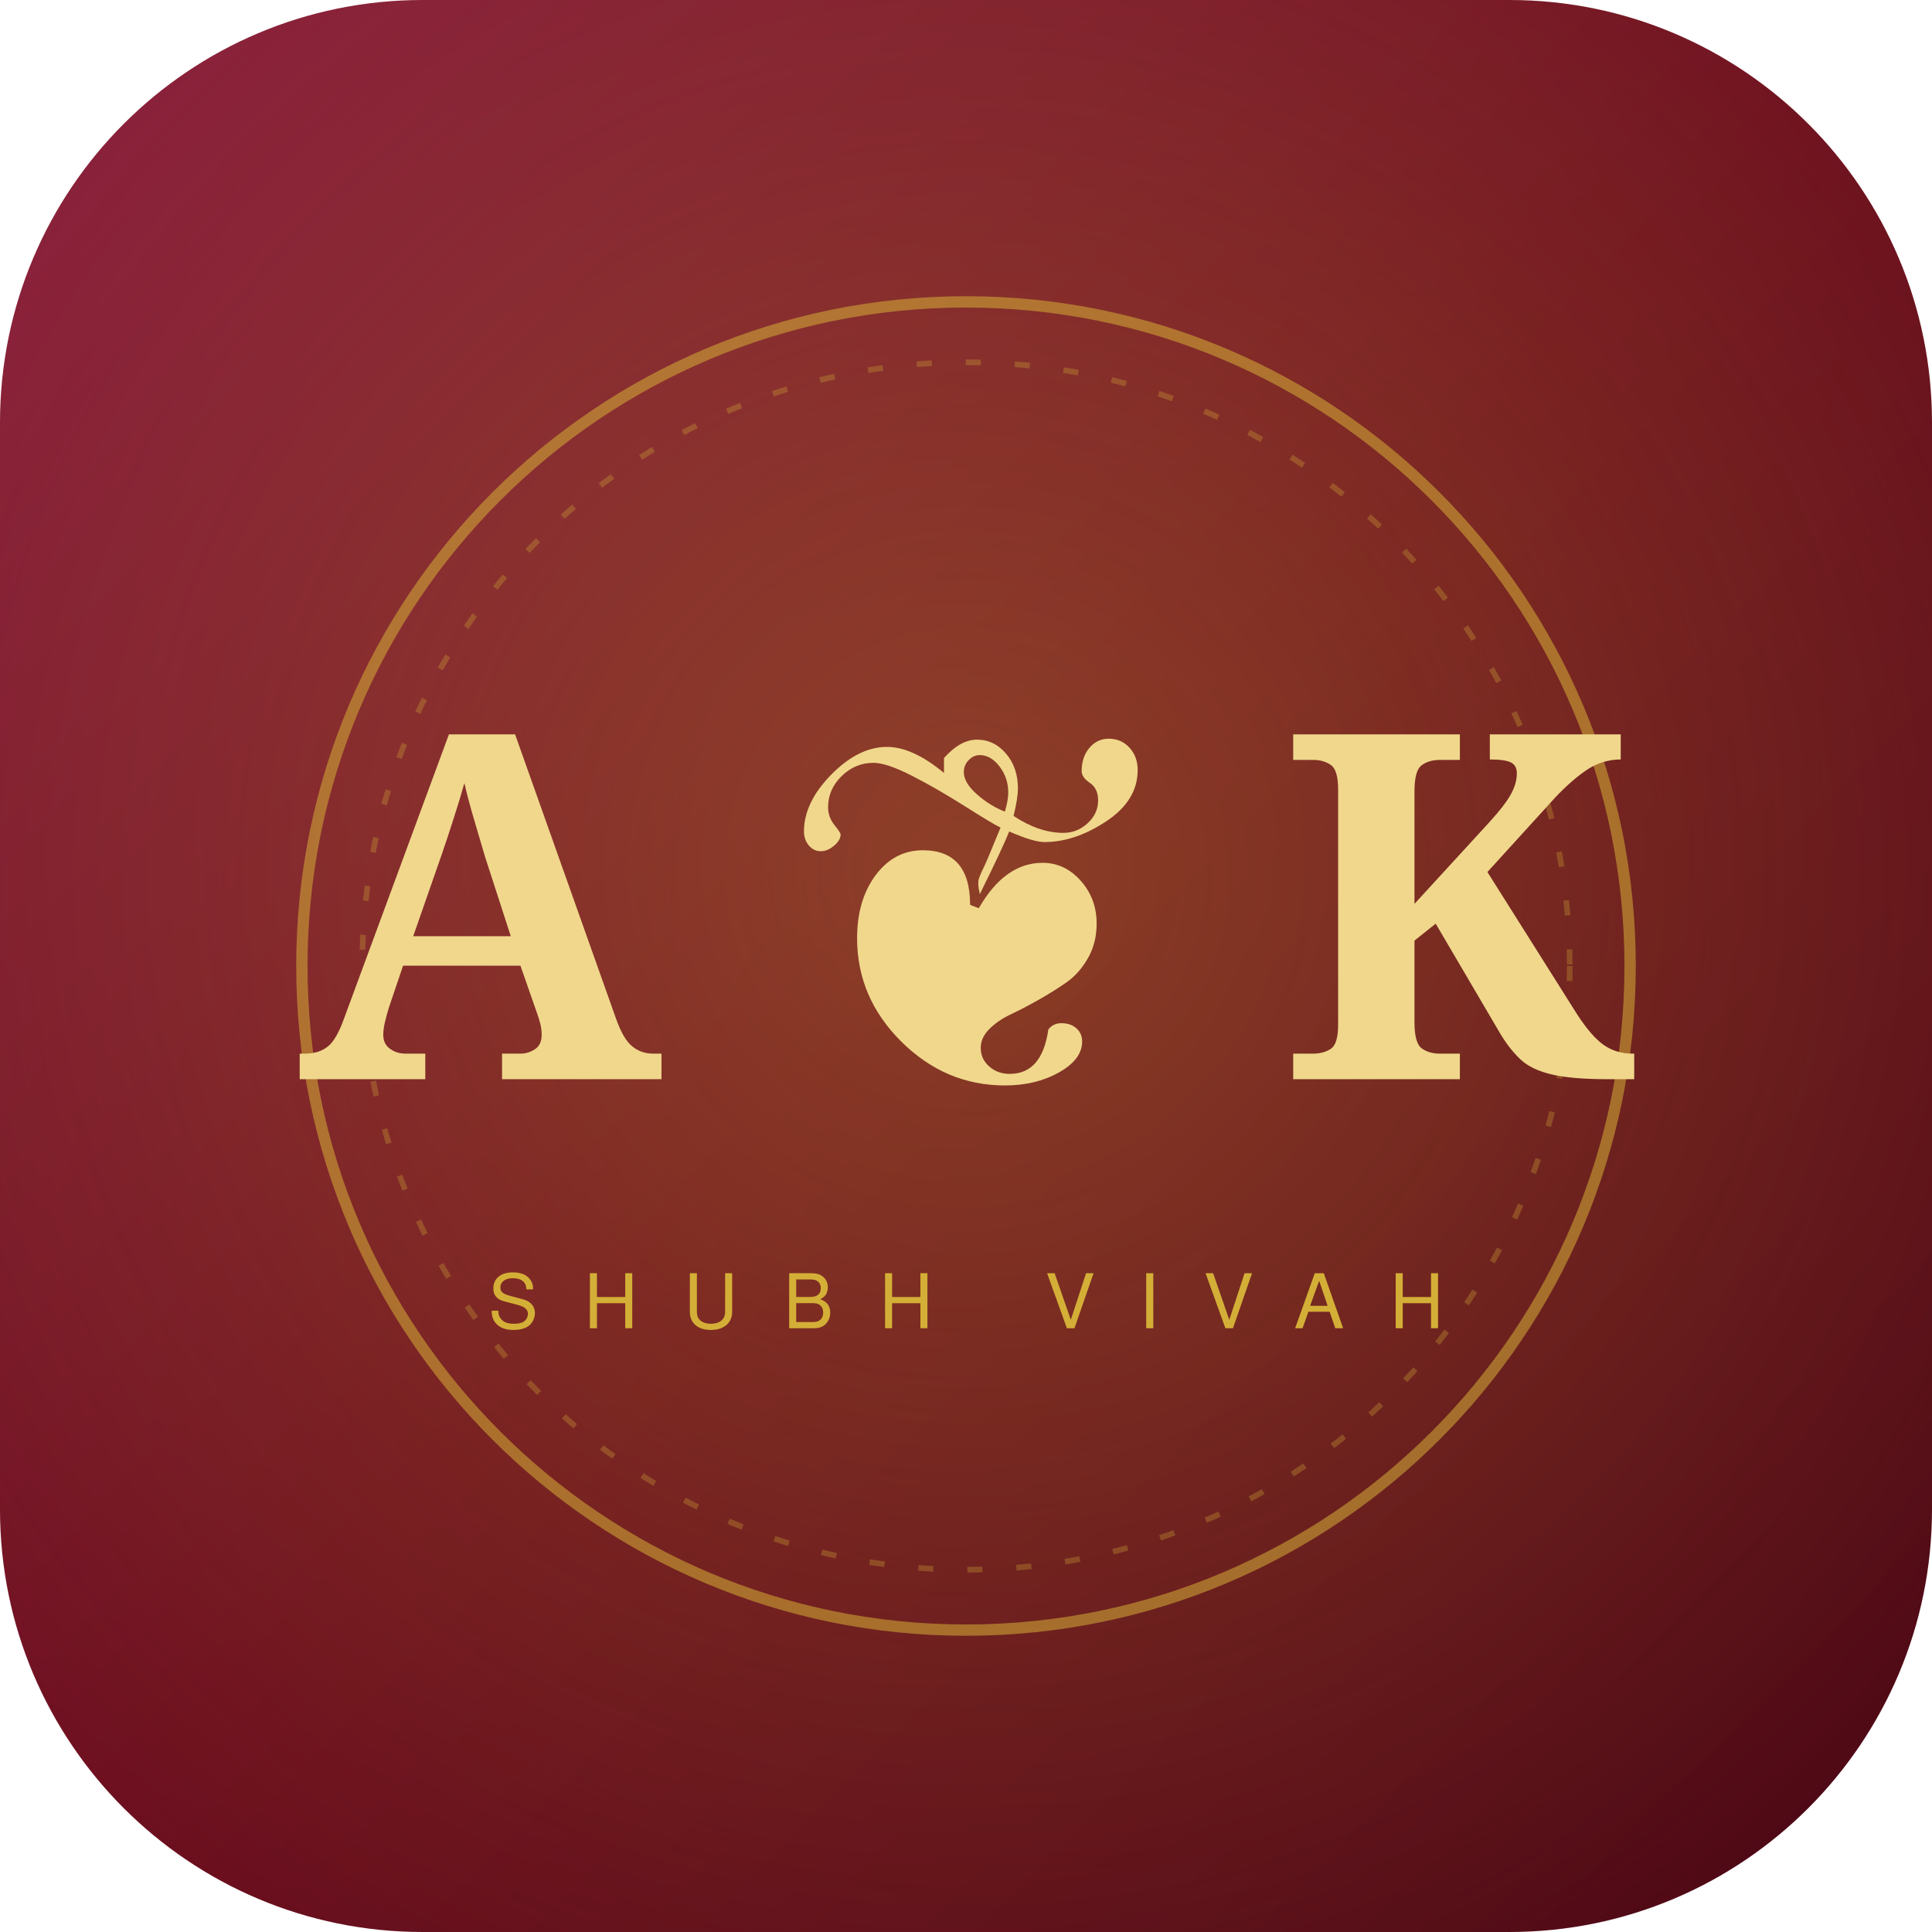
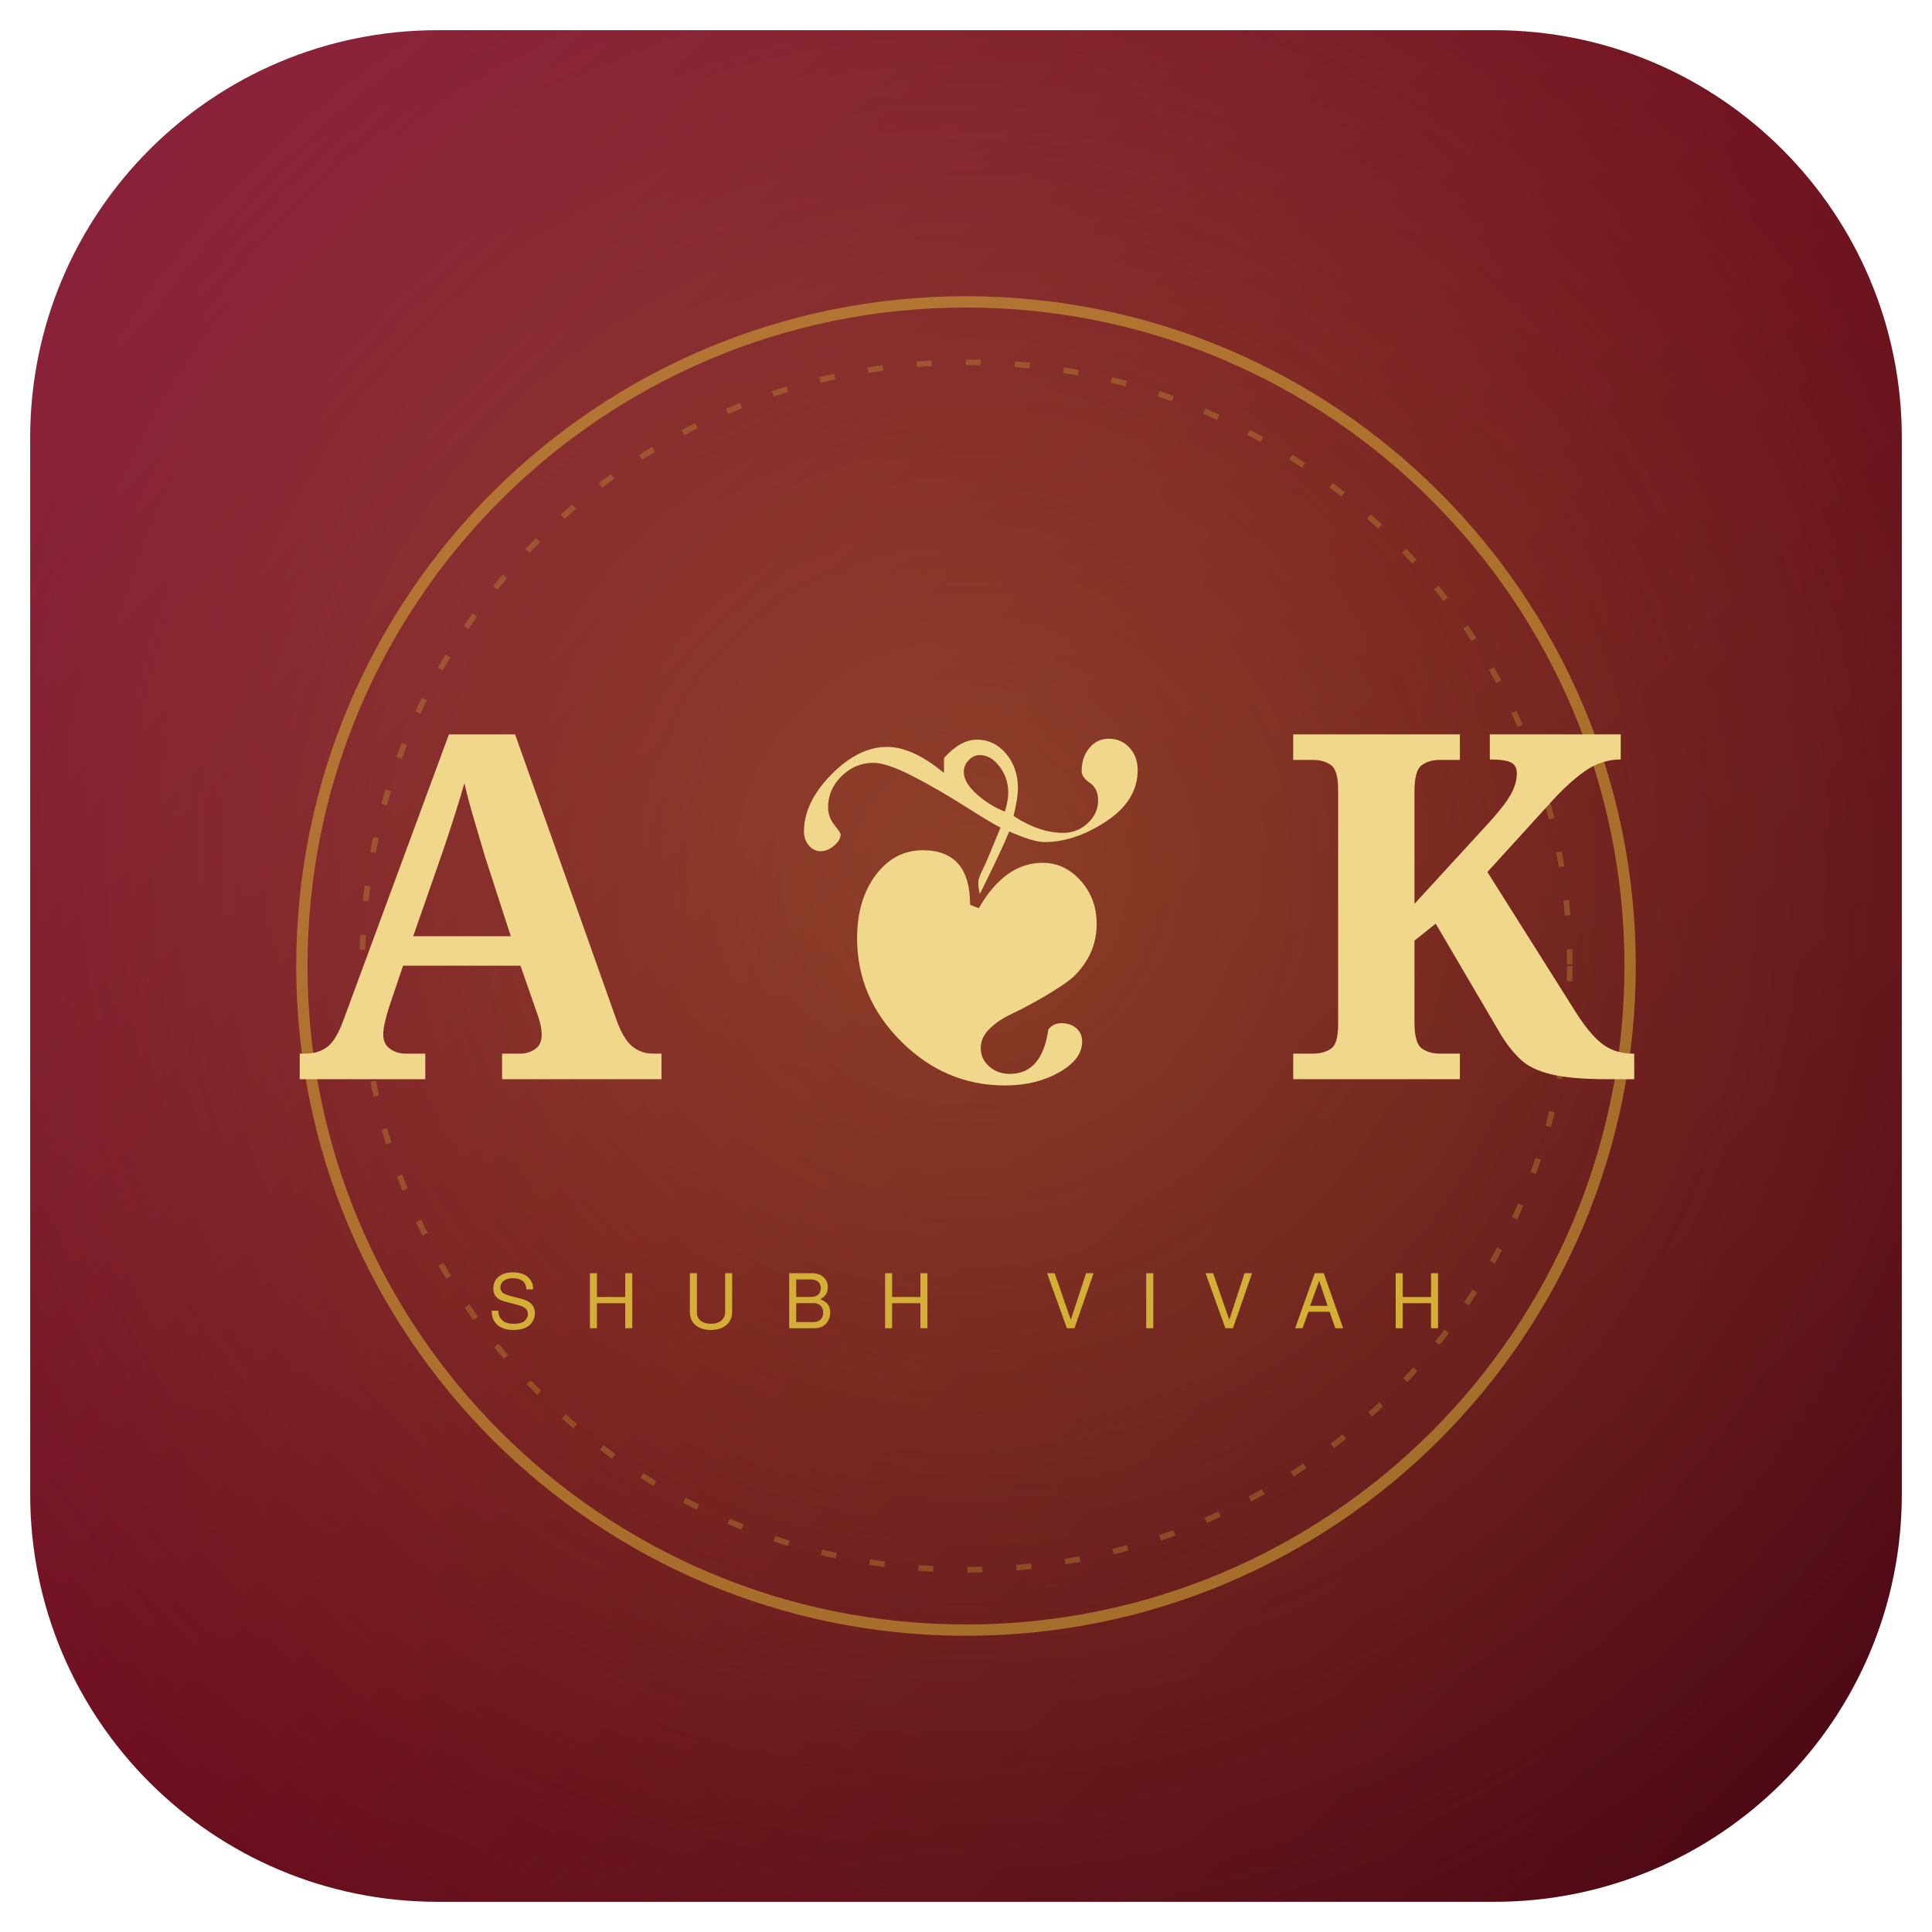
<svg xmlns="http://www.w3.org/2000/svg" width="512" height="512" viewBox="0 0 512 512">
  <defs>
    <linearGradient id="bg" x1="0" y1="0" x2="1" y2="1">
      <stop offset="0" stop-color="#8b1e3f" />
      <stop offset="0.5" stop-color="#6d0f1f" />
      <stop offset="1" stop-color="#4a0814" />
    </linearGradient>
    <radialGradient id="glow" cx="0.5" cy="0.45" r="0.65">
      <stop offset="0" stop-color="#d4af37" stop-opacity="0.3" />
      <stop offset="1" stop-color="#d4af37" stop-opacity="0" />
    </radialGradient>
  </defs>
-   <rect width="512" height="512" rx="112" fill="url(#bg)" />
-   <rect width="512" height="512" rx="112" fill="url(#glow)" />
+   <rect x="8" y="8" width="496" height="496" rx="108" fill="url(#bg)" />
+   <rect x="8" y="8" width="496" height="496" rx="108" fill="url(#glow)" />
  <circle cx="256" cy="256" r="176" fill="none" stroke="#d4af37" stroke-opacity="0.55" stroke-width="3" />
  <circle cx="256" cy="256" r="160" fill="none" stroke="#d4af37" stroke-opacity="0.3" stroke-width="1.5" stroke-dasharray="4 9" />
  <text x="256" y="286" text-anchor="middle" font-family="Didot, Georgia, serif" font-weight="700" font-size="128" fill="#f0d78c">A ❦ K</text>
  <text x="256" y="352" text-anchor="middle" font-family="Avenir, Helvetica, sans-serif" font-size="20" letter-spacing="12" fill="#d4af37">SHUBH VIVAH</text>
+   <circle cx="256" cy="256" r="14" fill="#d4af37" fill-opacity="0.0" />
</svg>
